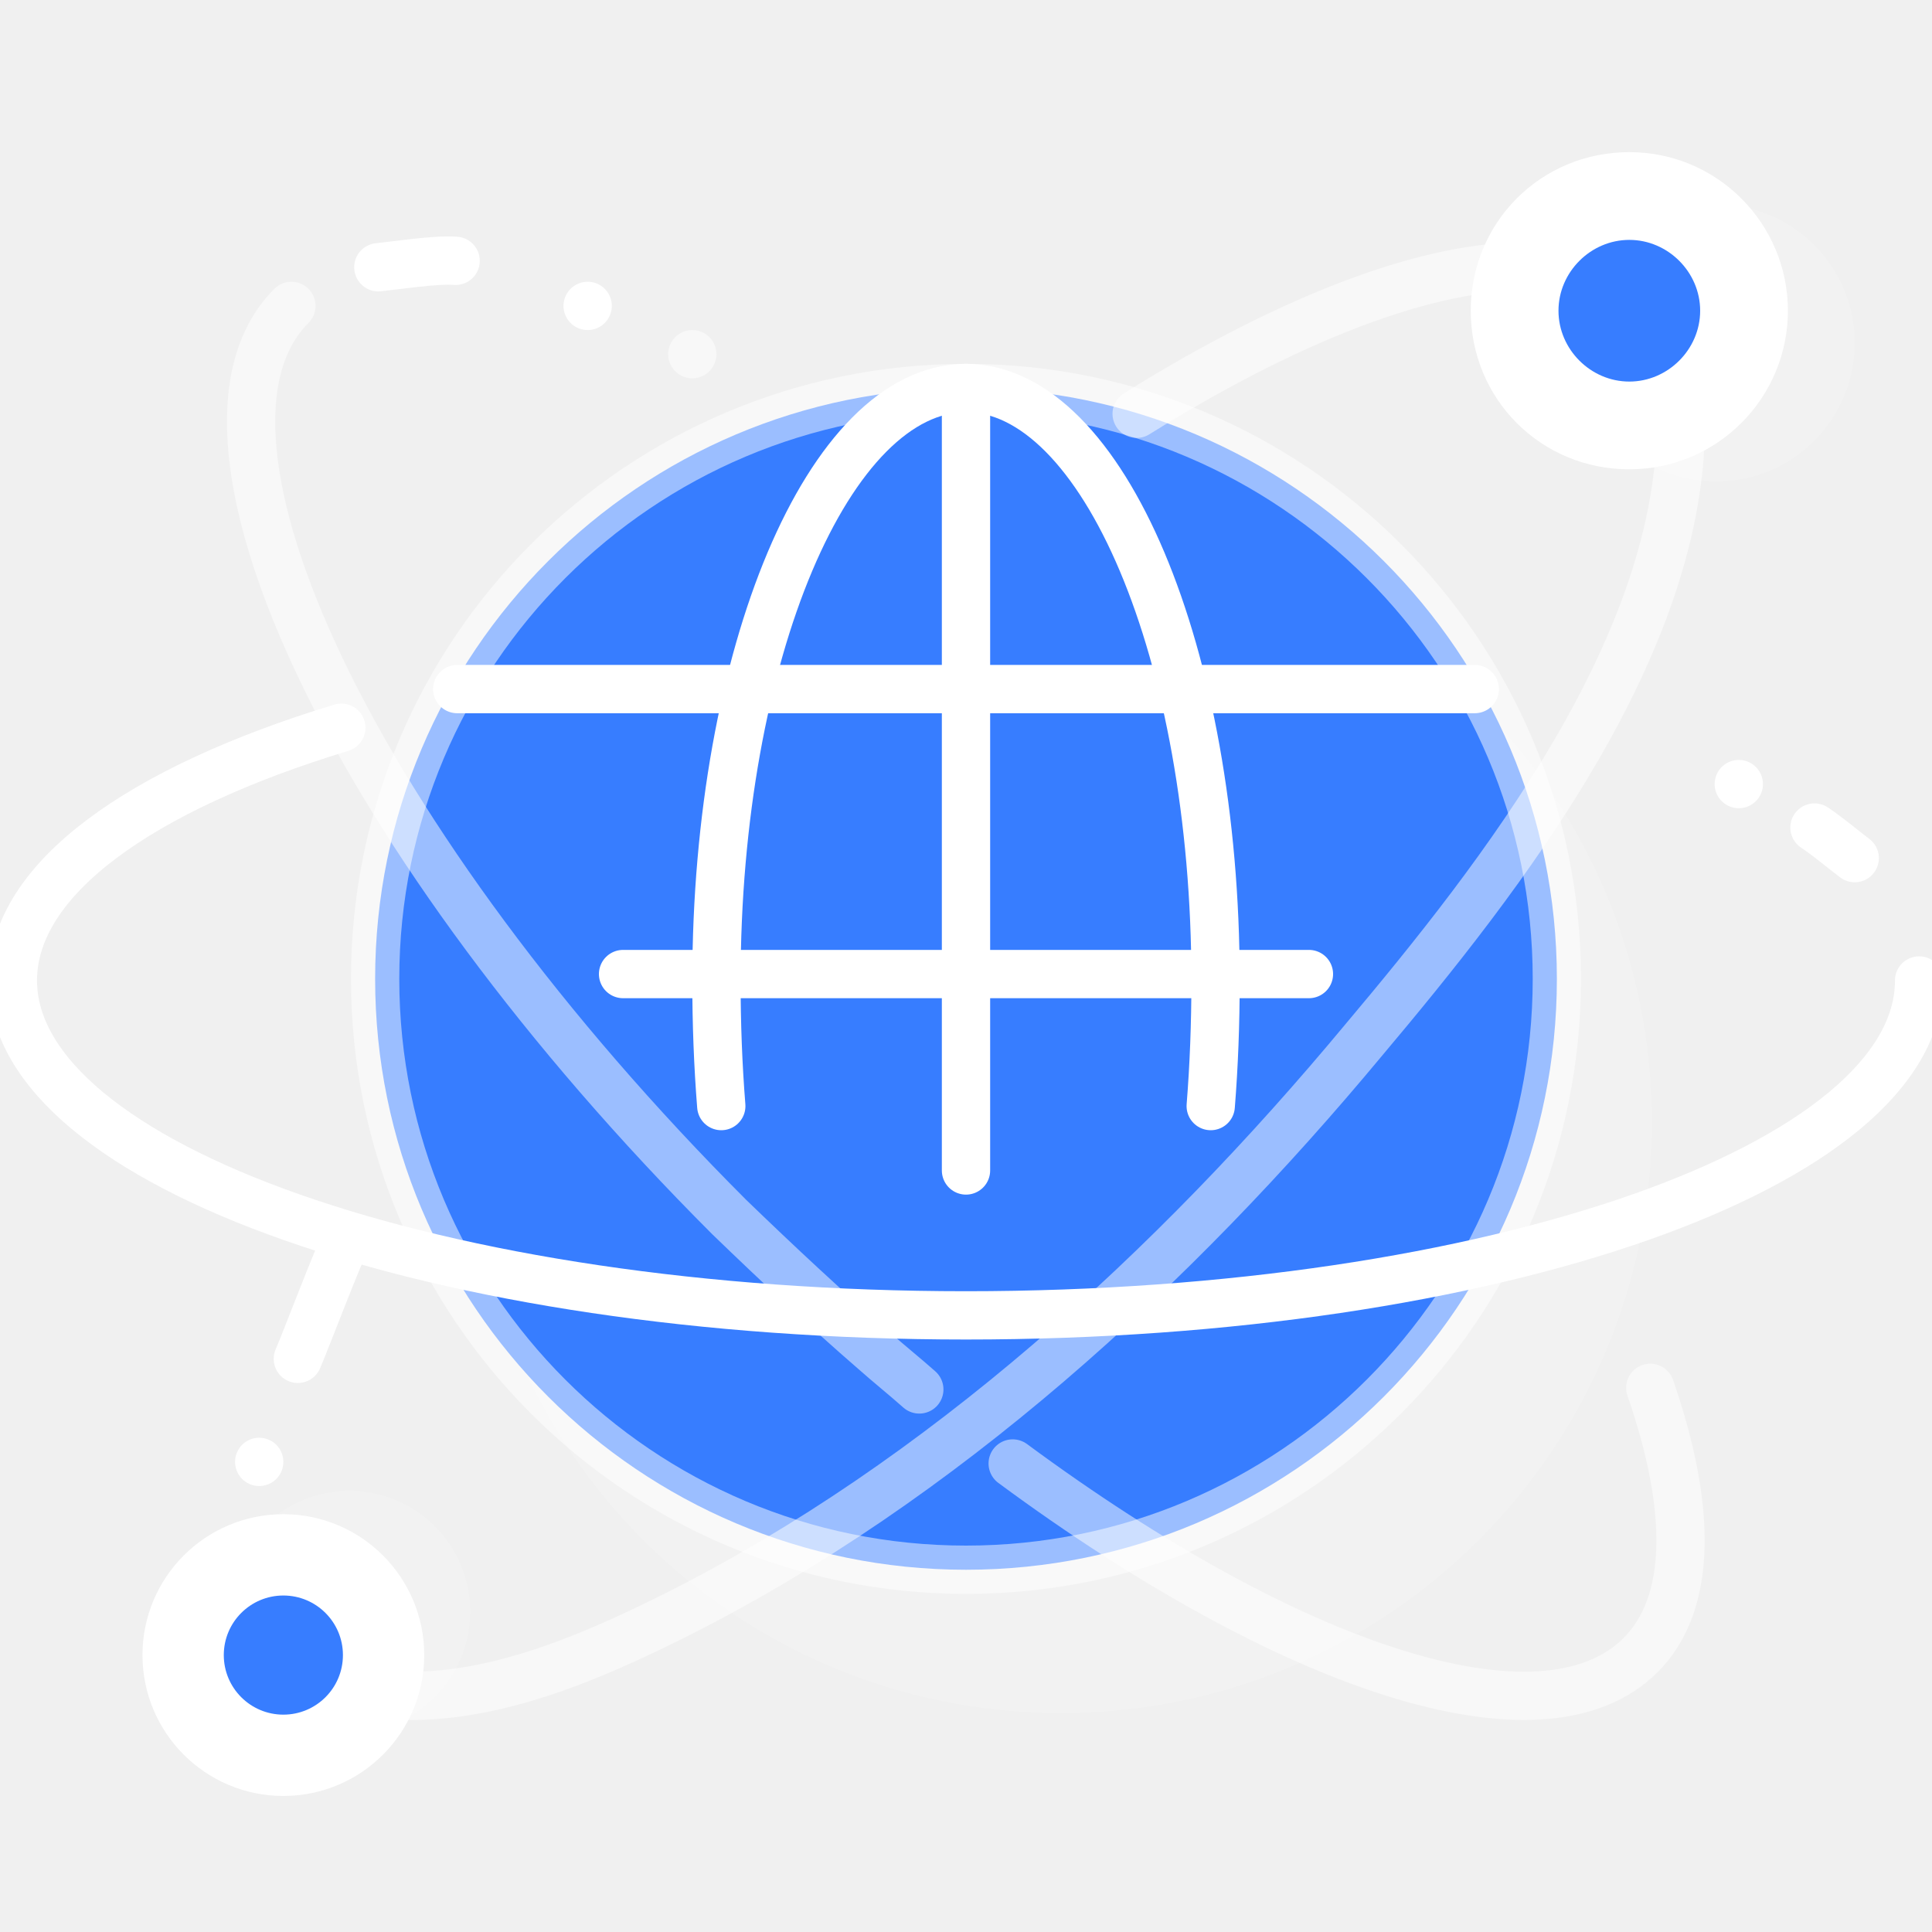
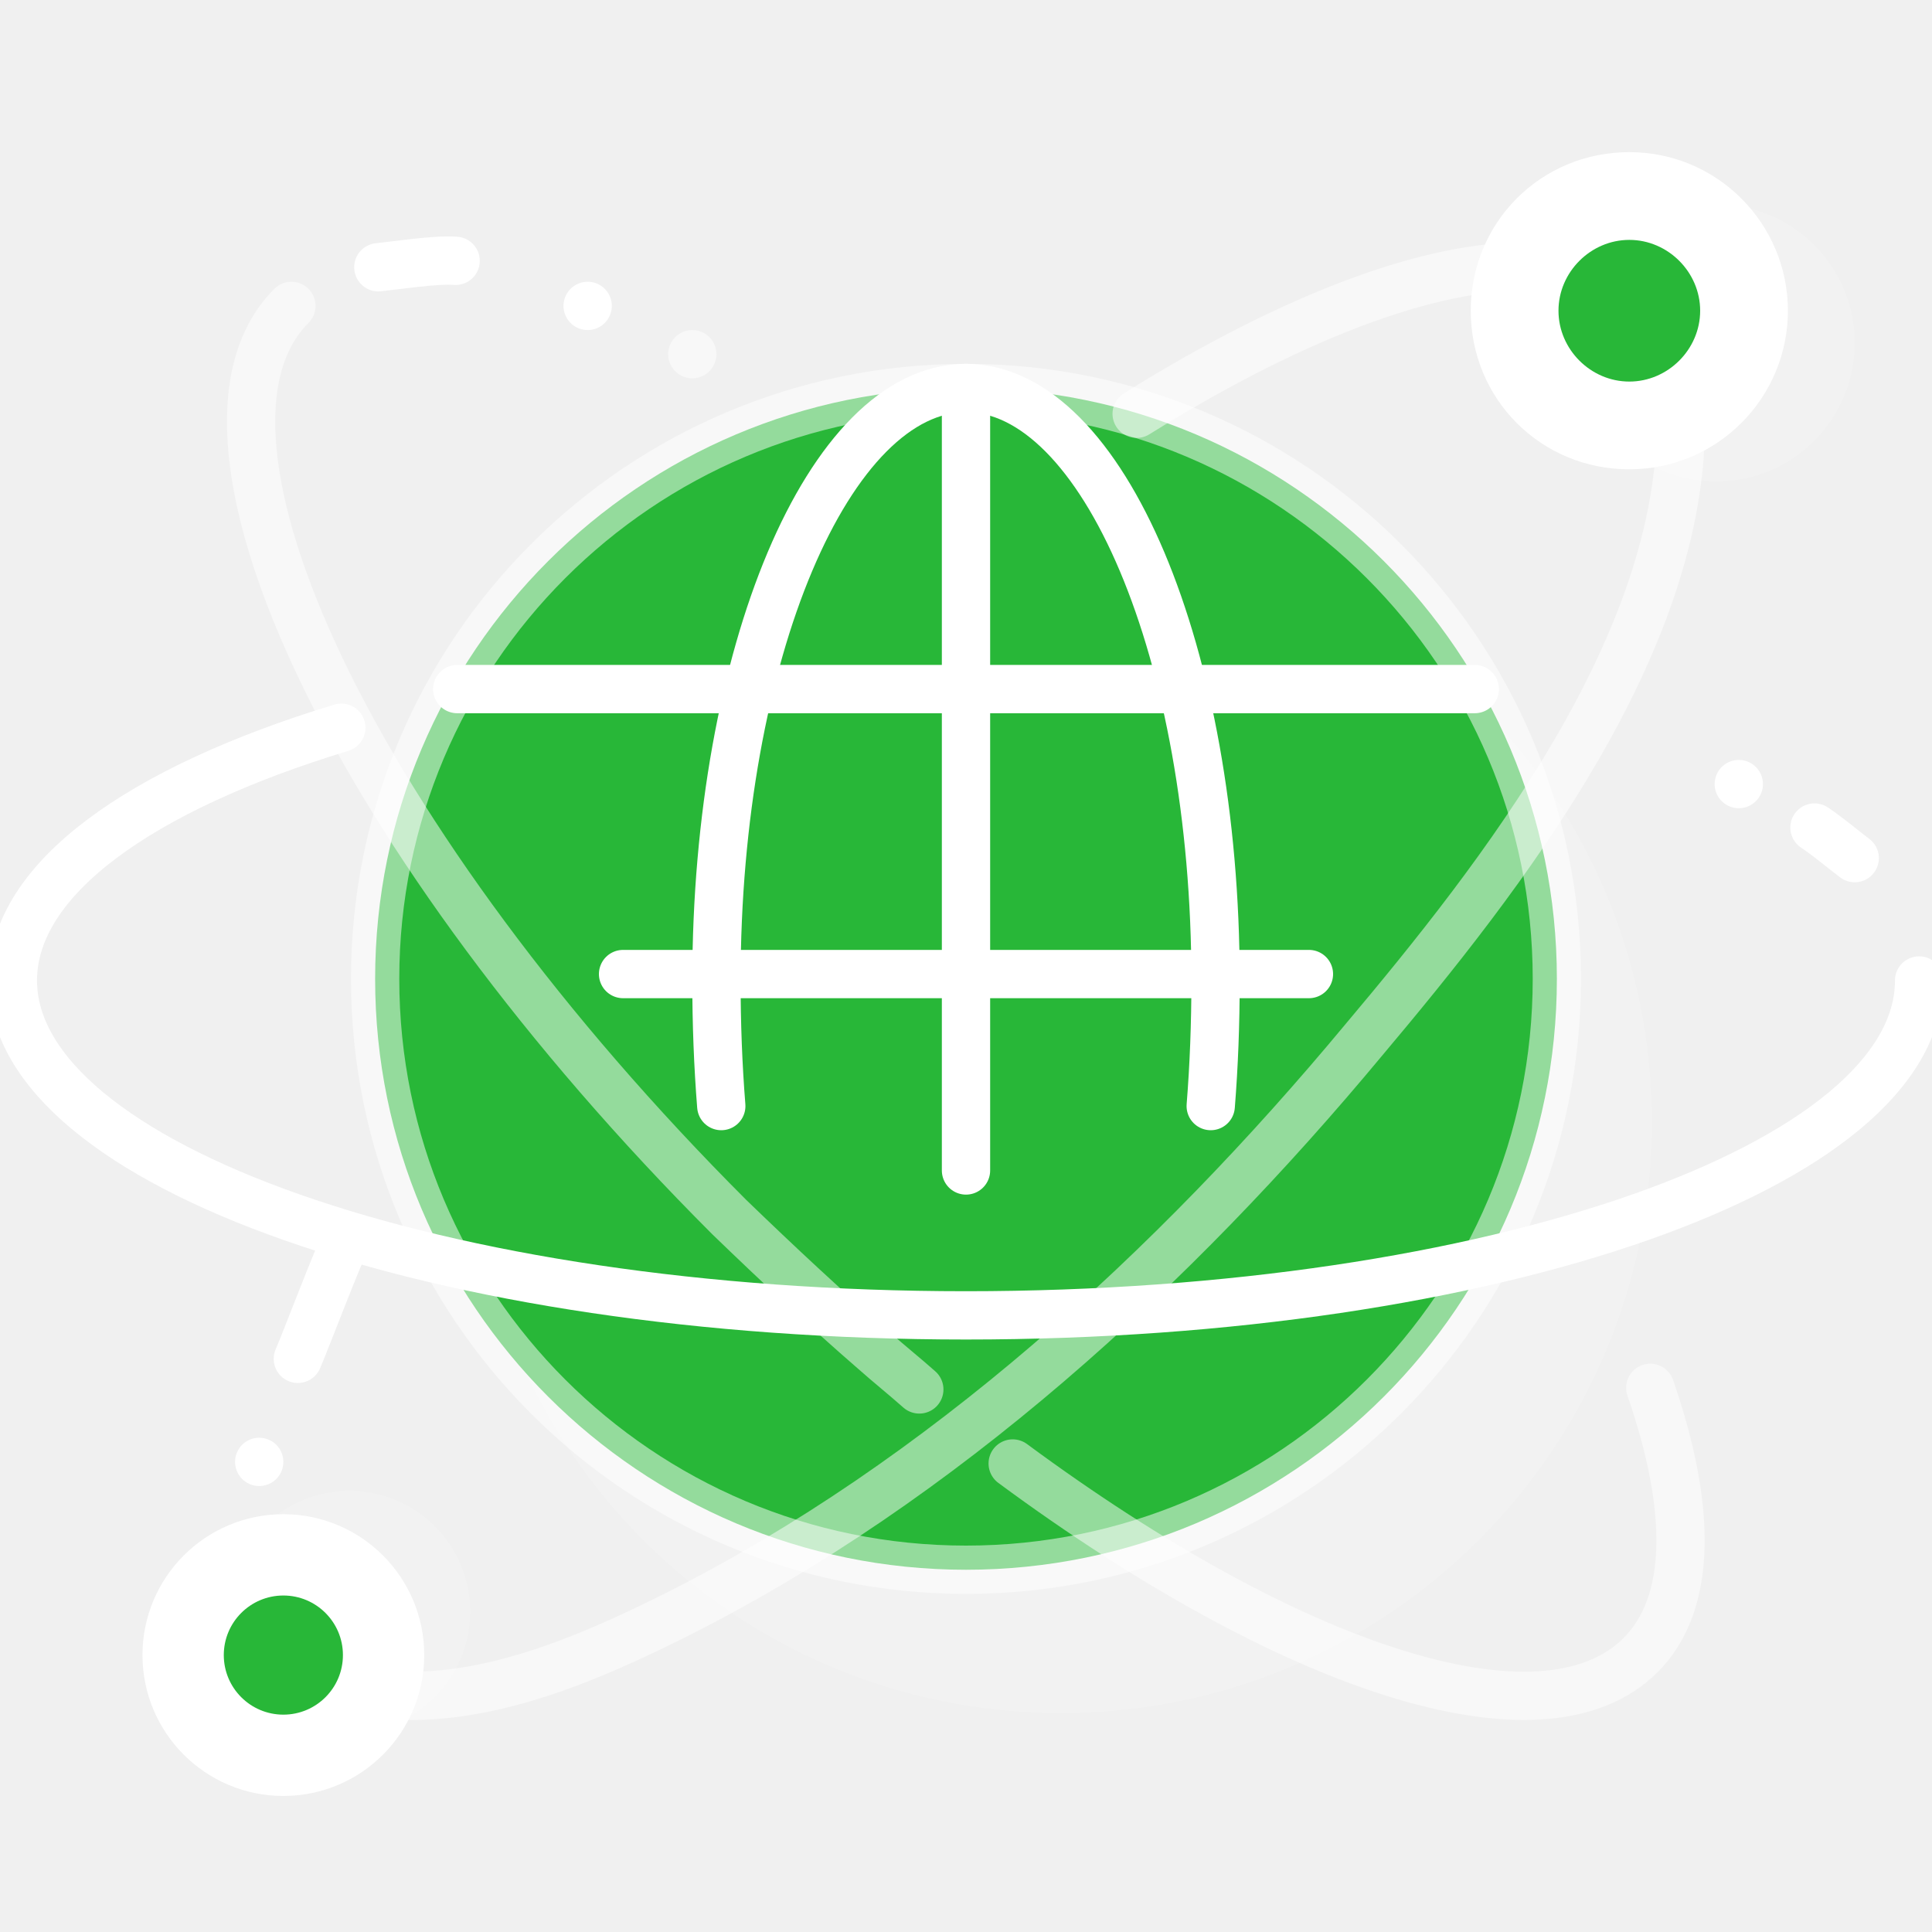
<svg xmlns="http://www.w3.org/2000/svg" x="0px" y="0px" viewBox="0 0 120 120" style="enable-background:new 0 0 120 120;" xml:space="preserve">
  <style type="text/css">
	.icon-white-25-0{fill:none;stroke:#FFFFFF;}
	.icon-white-25-1{fill:#FFFFFF;}
- 	.icon-white-25-2{fill:#377DFF;}
+ 	.icon-white-25-2{fill:#28b738;}
	.icon-white-25-3{fill:#FFFFFF;stroke:#FFFFFF;}
</style>
  <line class="icon-white-25-0 fill-none stroke-white" opacity=".5" stroke-width="3" stroke-linecap="round" stroke-linejoin="round" stroke-miterlimit="10" x1="43" y1="22" x2="43" y2="22" />
  <ellipse class="icon-white-25-1 fill-white" opacity=".15" cx="65.9" cy="69.7" rx="36.7" ry="36.7" />
  <ellipse class="icon-white-25-2 fill-primary" cx="60" cy="60.8" rx="36.7" ry="36.7" />
  <path class="icon-white-25-0 fill-none stroke-white" stroke-width="3" stroke-linecap="round" stroke-linejoin="round" stroke-miterlimit="10" d="M27.3,43.6" />
  <path class="icon-white-25-0 fill-none stroke-white" stroke-width="3" stroke-linecap="round" stroke-linejoin="round" stroke-miterlimit="10" d="M119.2,60.9c0,11.5-26.5,20.8-59.2,20.8S0.8,72.4,0.8,60.9c0-6.3,7.9-11.9,20.4-15.7" />
  <path class="icon-white-25-0 fill-none stroke-white" stroke-width="3" stroke-linecap="round" stroke-linejoin="round" stroke-miterlimit="10" d="M112.7,51.4c0.9,0.6,1.7,1.3,2.5,1.9" />
  <path class="icon-white-25-0 fill-none stroke-white" stroke-width="3" stroke-linecap="round" stroke-linejoin="round" stroke-miterlimit="10" d="M92.7,43.6" />
  <path class="icon-white-25-0 fill-none stroke-white" stroke-width="3" stroke-linecap="round" stroke-linejoin="round" stroke-miterlimit="10" d="M23.9,86.3" />
  <path class="icon-white-25-0 fill-none stroke-white" opacity=".5" stroke-width="3" stroke-linecap="round" stroke-linejoin="round" stroke-miterlimit="10" d="M57.1,86.3c-0.9-0.8-1.9-1.6-2.8-2.4c-3-2.6-6-5.4-9-8.3C22.2,52.5,10,27.1,18.1,19" />
  <path class="icon-white-25-0 fill-none stroke-white" stroke-width="3" stroke-linecap="round" stroke-linejoin="round" stroke-miterlimit="10" d="M95.2,71.5" />
  <path class="icon-white-25-0 fill-none stroke-white" stroke-width="3" stroke-linecap="round" stroke-linejoin="round" stroke-miterlimit="10" d="M74.7,46.2" />
  <path class="icon-white-25-0 fill-none stroke-white" stroke-width="3" stroke-linecap="round" stroke-linejoin="round" stroke-miterlimit="10" d="M45.3,46.2" />
  <path class="icon-white-25-0 fill-none stroke-white" stroke-width="3" stroke-linecap="round" stroke-linejoin="round" stroke-miterlimit="10" d="M60,97.7" />
  <path class="icon-white-25-0 fill-none stroke-white" stroke-width="3" stroke-linecap="round" stroke-linejoin="round" stroke-miterlimit="10" d="M74.7,72.6" />
  <line class="icon-white-25-0 fill-none stroke-white" stroke-width="3" stroke-linecap="round" stroke-linejoin="round" stroke-miterlimit="10" x1="91.6" y1="42.8" x2="28.4" y2="42.8" />
  <line class="icon-white-25-0 fill-none stroke-white" stroke-width="3" stroke-linecap="round" stroke-linejoin="round" stroke-miterlimit="10" x1="60" y1="24.1" x2="60" y2="72.7" />
  <path class="icon-white-25-0 fill-none stroke-white" stroke-width="3" stroke-linecap="round" stroke-linejoin="round" stroke-miterlimit="10" d="M44.8,68.7c-0.2-2.5-0.3-5.1-0.3-7.8c0-20.3,7-36.8,15.5-36.8s15.5,16.5,15.5,36.8c0,2.7-0.1,5.3-0.3,7.8" />
  <path class="icon-white-25-0 fill-none stroke-white" stroke-width="3" stroke-linecap="round" stroke-linejoin="round" stroke-miterlimit="10" d="M45.3,72.6" />
  <path class="icon-white-25-0 fill-none stroke-white" stroke-width="3" stroke-linecap="round" stroke-linejoin="round" stroke-miterlimit="10" d="M81.6,85.9" />
  <path class="icon-white-25-0 fill-none stroke-white" stroke-width="3" stroke-linecap="round" stroke-linejoin="round" stroke-miterlimit="10" d="M91.1,43.2" />
  <path class="icon-white-25-0 fill-none stroke-white" stroke-width="3" stroke-linecap="round" stroke-linejoin="round" stroke-miterlimit="10" d="M60,40.1" />
  <path class="icon-white-25-0 fill-none stroke-white" opacity=".5" stroke-width="3" stroke-linecap="round" stroke-linejoin="round" stroke-miterlimit="10" d="M70.6,25.7c10.1-6.3,19.1-9.6,25.3-9.1" />
  <ellipse class="icon-white-25-0 fill-none stroke-white" opacity=".5" stroke-width="3" stroke-linecap="round" stroke-linejoin="round" stroke-miterlimit="10" cx="60" cy="60.8" rx="36.7" ry="36.7" />
  <path class="icon-white-25-0 fill-none stroke-white" opacity=".5" stroke-width="3" stroke-linecap="round" stroke-linejoin="round" stroke-miterlimit="10" d="M102.5,86.2c2.6,7.5,2.6,13.4-0.6,16.6c-6.1,6.1-21.8,0.8-39-11.9" />
  <path class="icon-white-25-0 fill-none stroke-white" opacity=".5" stroke-width="3" stroke-linecap="round" stroke-linejoin="round" stroke-miterlimit="10" d="M104.4,25.9c0.2,14.1-11.2,28.6-19.7,38.7C72.9,78.8,58.5,92,42,100.3c-5.6,2.8-12.3,5.7-18.7,4.9" />
  <path class="icon-white-25-0 fill-none stroke-white" stroke-width="3" stroke-linecap="round" stroke-linejoin="round" stroke-miterlimit="10" d="M101.9,19" />
  <path class="icon-white-25-0 fill-none stroke-white" stroke-width="3" stroke-linecap="round" stroke-linejoin="round" stroke-miterlimit="10" d="M51.6,73.3" />
  <path class="icon-white-25-0 fill-none stroke-white" stroke-width="3" stroke-linecap="round" stroke-linejoin="round" stroke-miterlimit="10" d="M106.8,52.5" />
  <path class="icon-white-25-0 fill-none stroke-white" stroke-width="3" stroke-linecap="round" stroke-linejoin="round" stroke-miterlimit="10" d="M84.3,35.2" />
  <line class="icon-white-25-0 fill-none stroke-white" stroke-width="3" stroke-linecap="round" stroke-linejoin="round" stroke-miterlimit="10" x1="81.3" y1="60.5" x2="38.7" y2="60.5" />
  <circle class="icon-white-25-1 fill-white" opacity=".15" cx="21.7" cy="100.1" r="7.5" />
  <circle class="icon-white-25-3 fill-white stroke-white" stroke-width="2.5" stroke-linecap="round" stroke-linejoin="round" stroke-miterlimit="10" cx="17.6" cy="102.8" r="7.5" />
  <circle class="icon-white-25-2 fill-primary" cx="17.6" cy="102.8" r="3.7" />
  <path class="icon-white-25-1 fill-white" opacity=".15" d="M115.2,21.3c0,4.7-3.8,8.6-8.6,8.6S98,26.1,98,21.3s3.8-8.6,8.6-8.6S115.2,16.6,115.2,21.3z" />
  <path class="icon-white-25-3 fill-white stroke-white" stroke-width="2.5" stroke-linecap="round" stroke-linejoin="round" stroke-miterlimit="10" d="M109.8,19.3c0,4.7-3.8,8.6-8.6,8.6s-8.6-3.8-8.6-8.6s3.8-8.6,8.6-8.6S109.8,14.6,109.8,19.3z" />
  <path class="icon-white-25-2 fill-primary" d="M105.6,19.3c0,2.4-2,4.4-4.4,4.4s-4.4-2-4.4-4.4s2-4.4,4.4-4.4S105.6,16.9,105.6,19.3z" />
  <line class="icon-white-25-0 fill-none stroke-white" stroke-width="3" stroke-linecap="round" stroke-linejoin="round" stroke-miterlimit="10" x1="108" y1="48.7" x2="108" y2="48.7" />
  <line class="icon-white-25-0 fill-none stroke-white" stroke-width="3" stroke-linecap="round" stroke-linejoin="round" stroke-miterlimit="10" x1="16.1" y1="90.8" x2="16.1" y2="90.8" />
  <path class="icon-white-25-0 fill-none stroke-white" stroke-width="3" stroke-linecap="round" stroke-linejoin="round" stroke-miterlimit="10" d="M18.5,84.4c0.6-1.4,2.4-6.2,3.1-7.6" />
  <line class="icon-white-25-0 fill-none stroke-white" stroke-width="3" stroke-linecap="round" stroke-linejoin="round" stroke-miterlimit="10" x1="36.5" y1="19" x2="36.5" y2="19" />
  <path class="icon-white-25-0 fill-none stroke-white" stroke-width="3" stroke-linecap="round" stroke-linejoin="round" stroke-miterlimit="10" d="M23.5,16.6c1-0.1,3.6-0.5,4.8-0.4" />
</svg>
